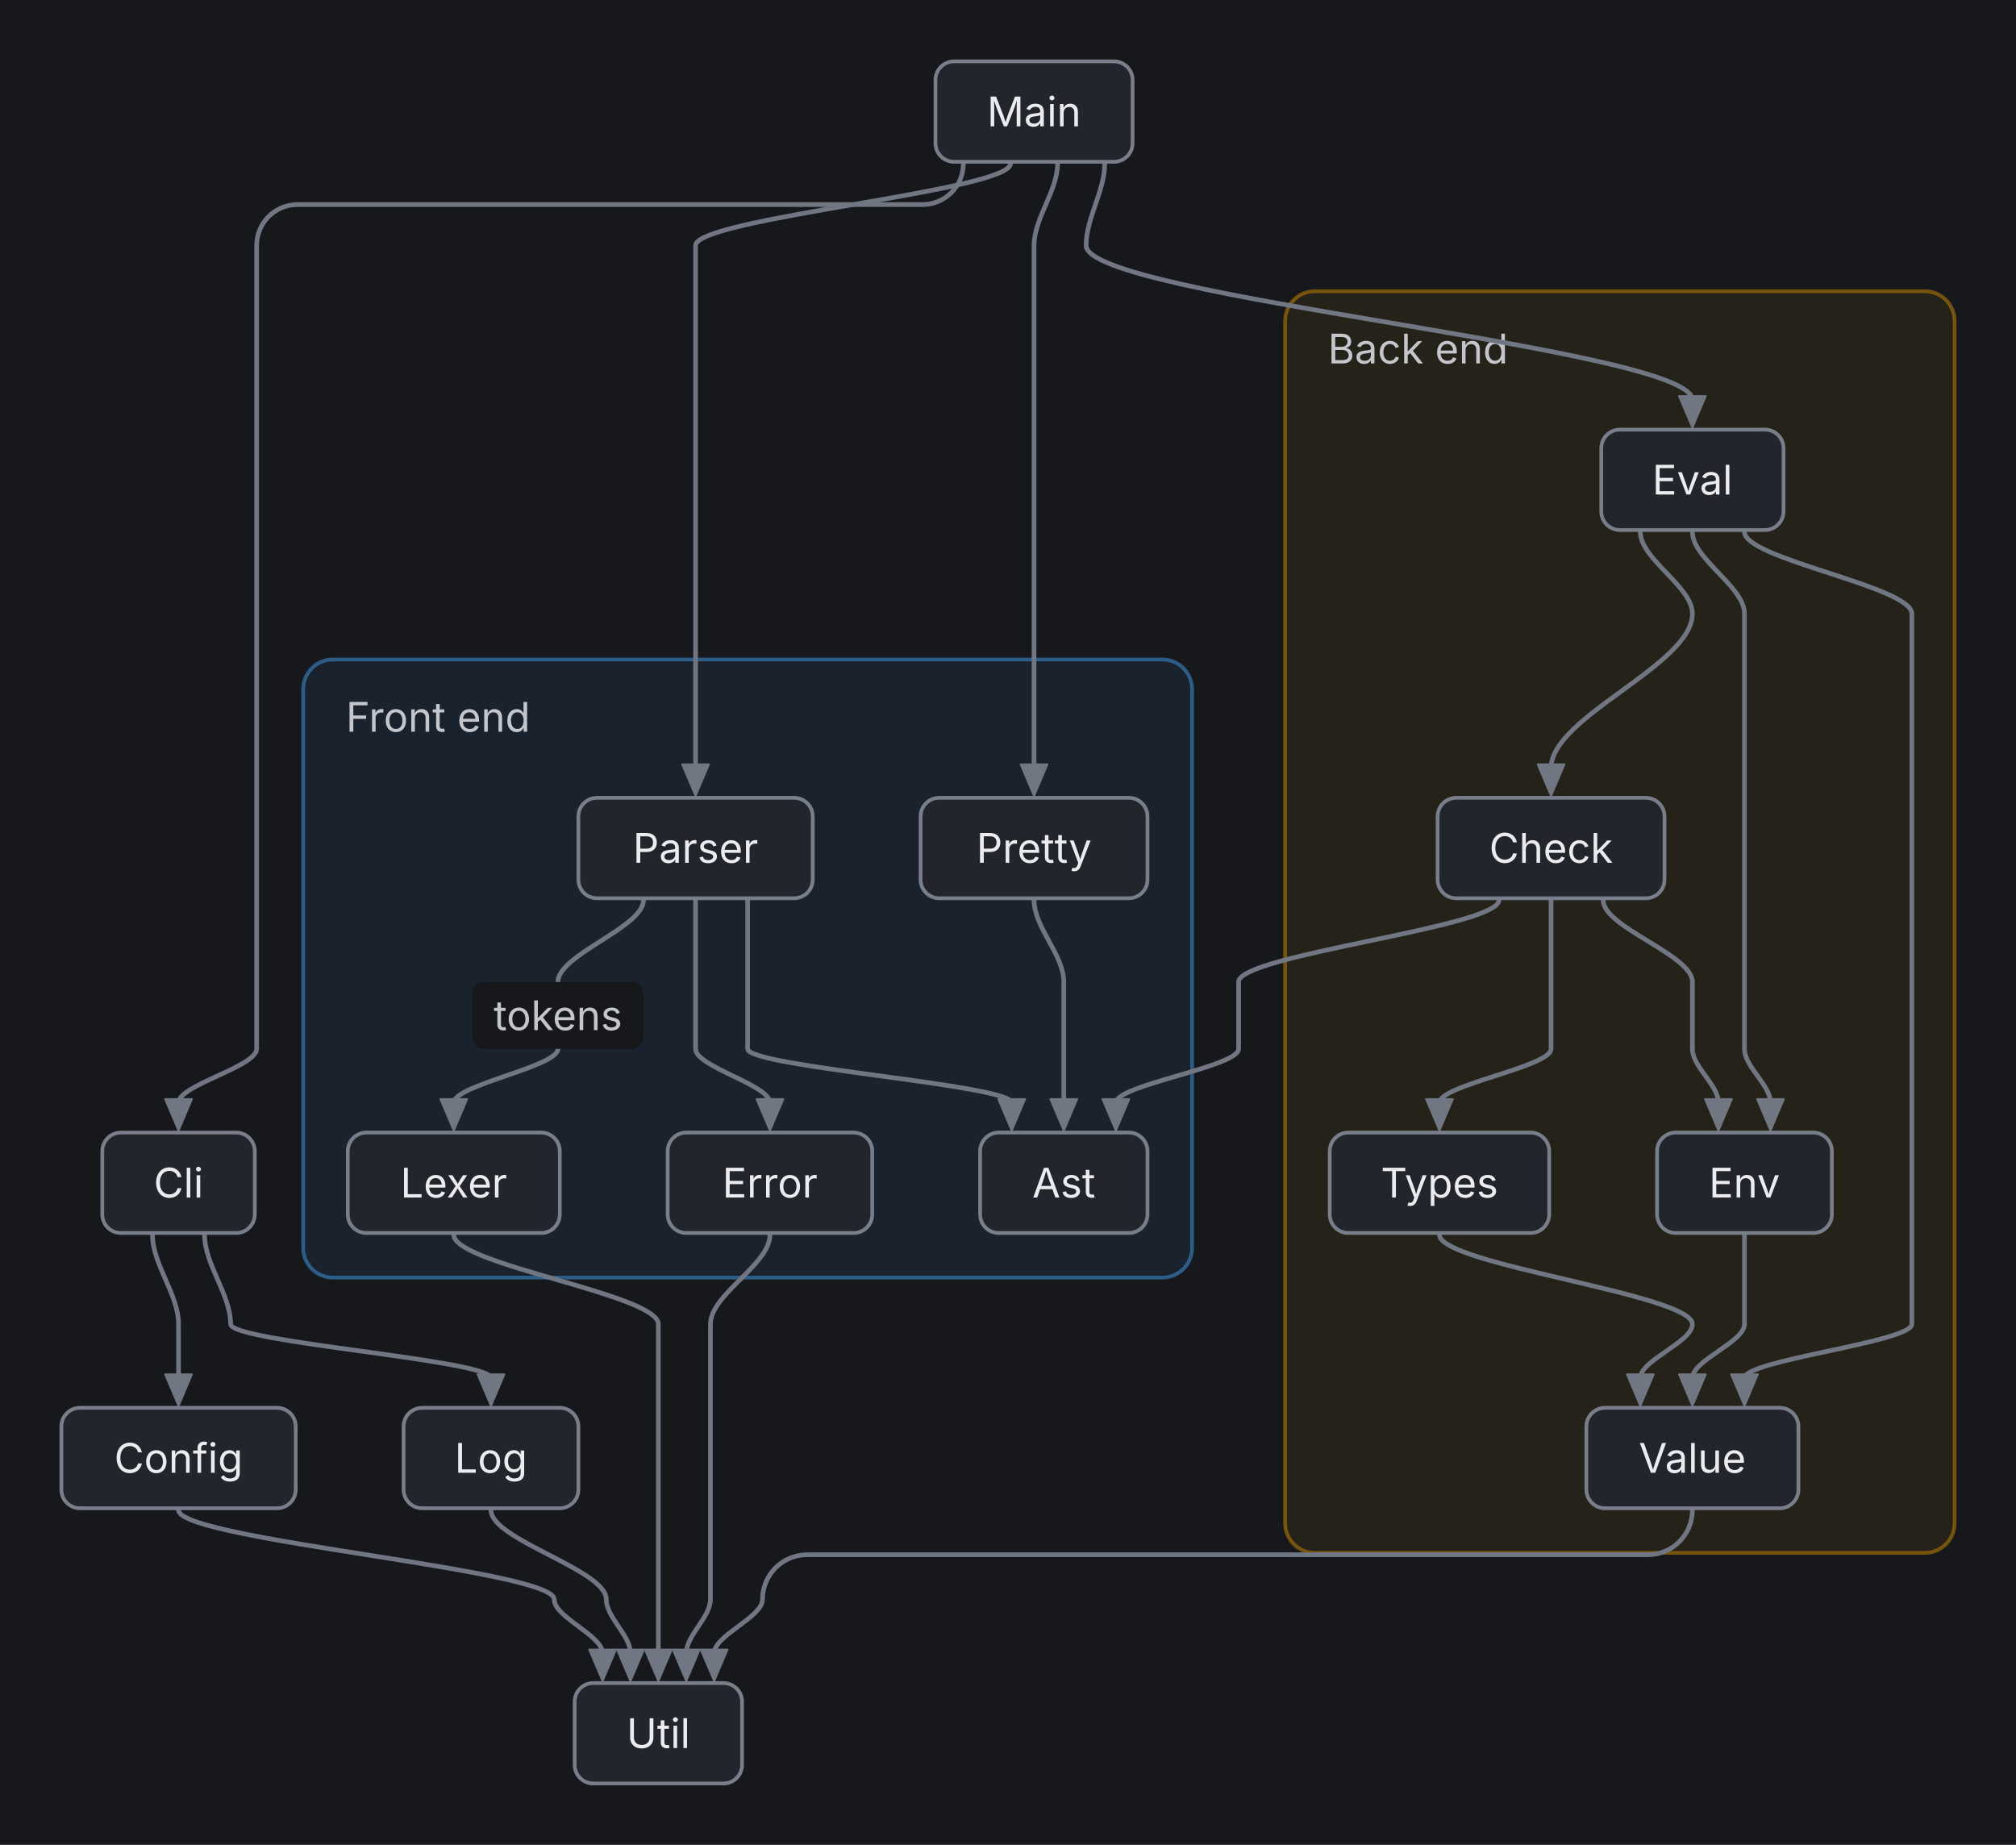
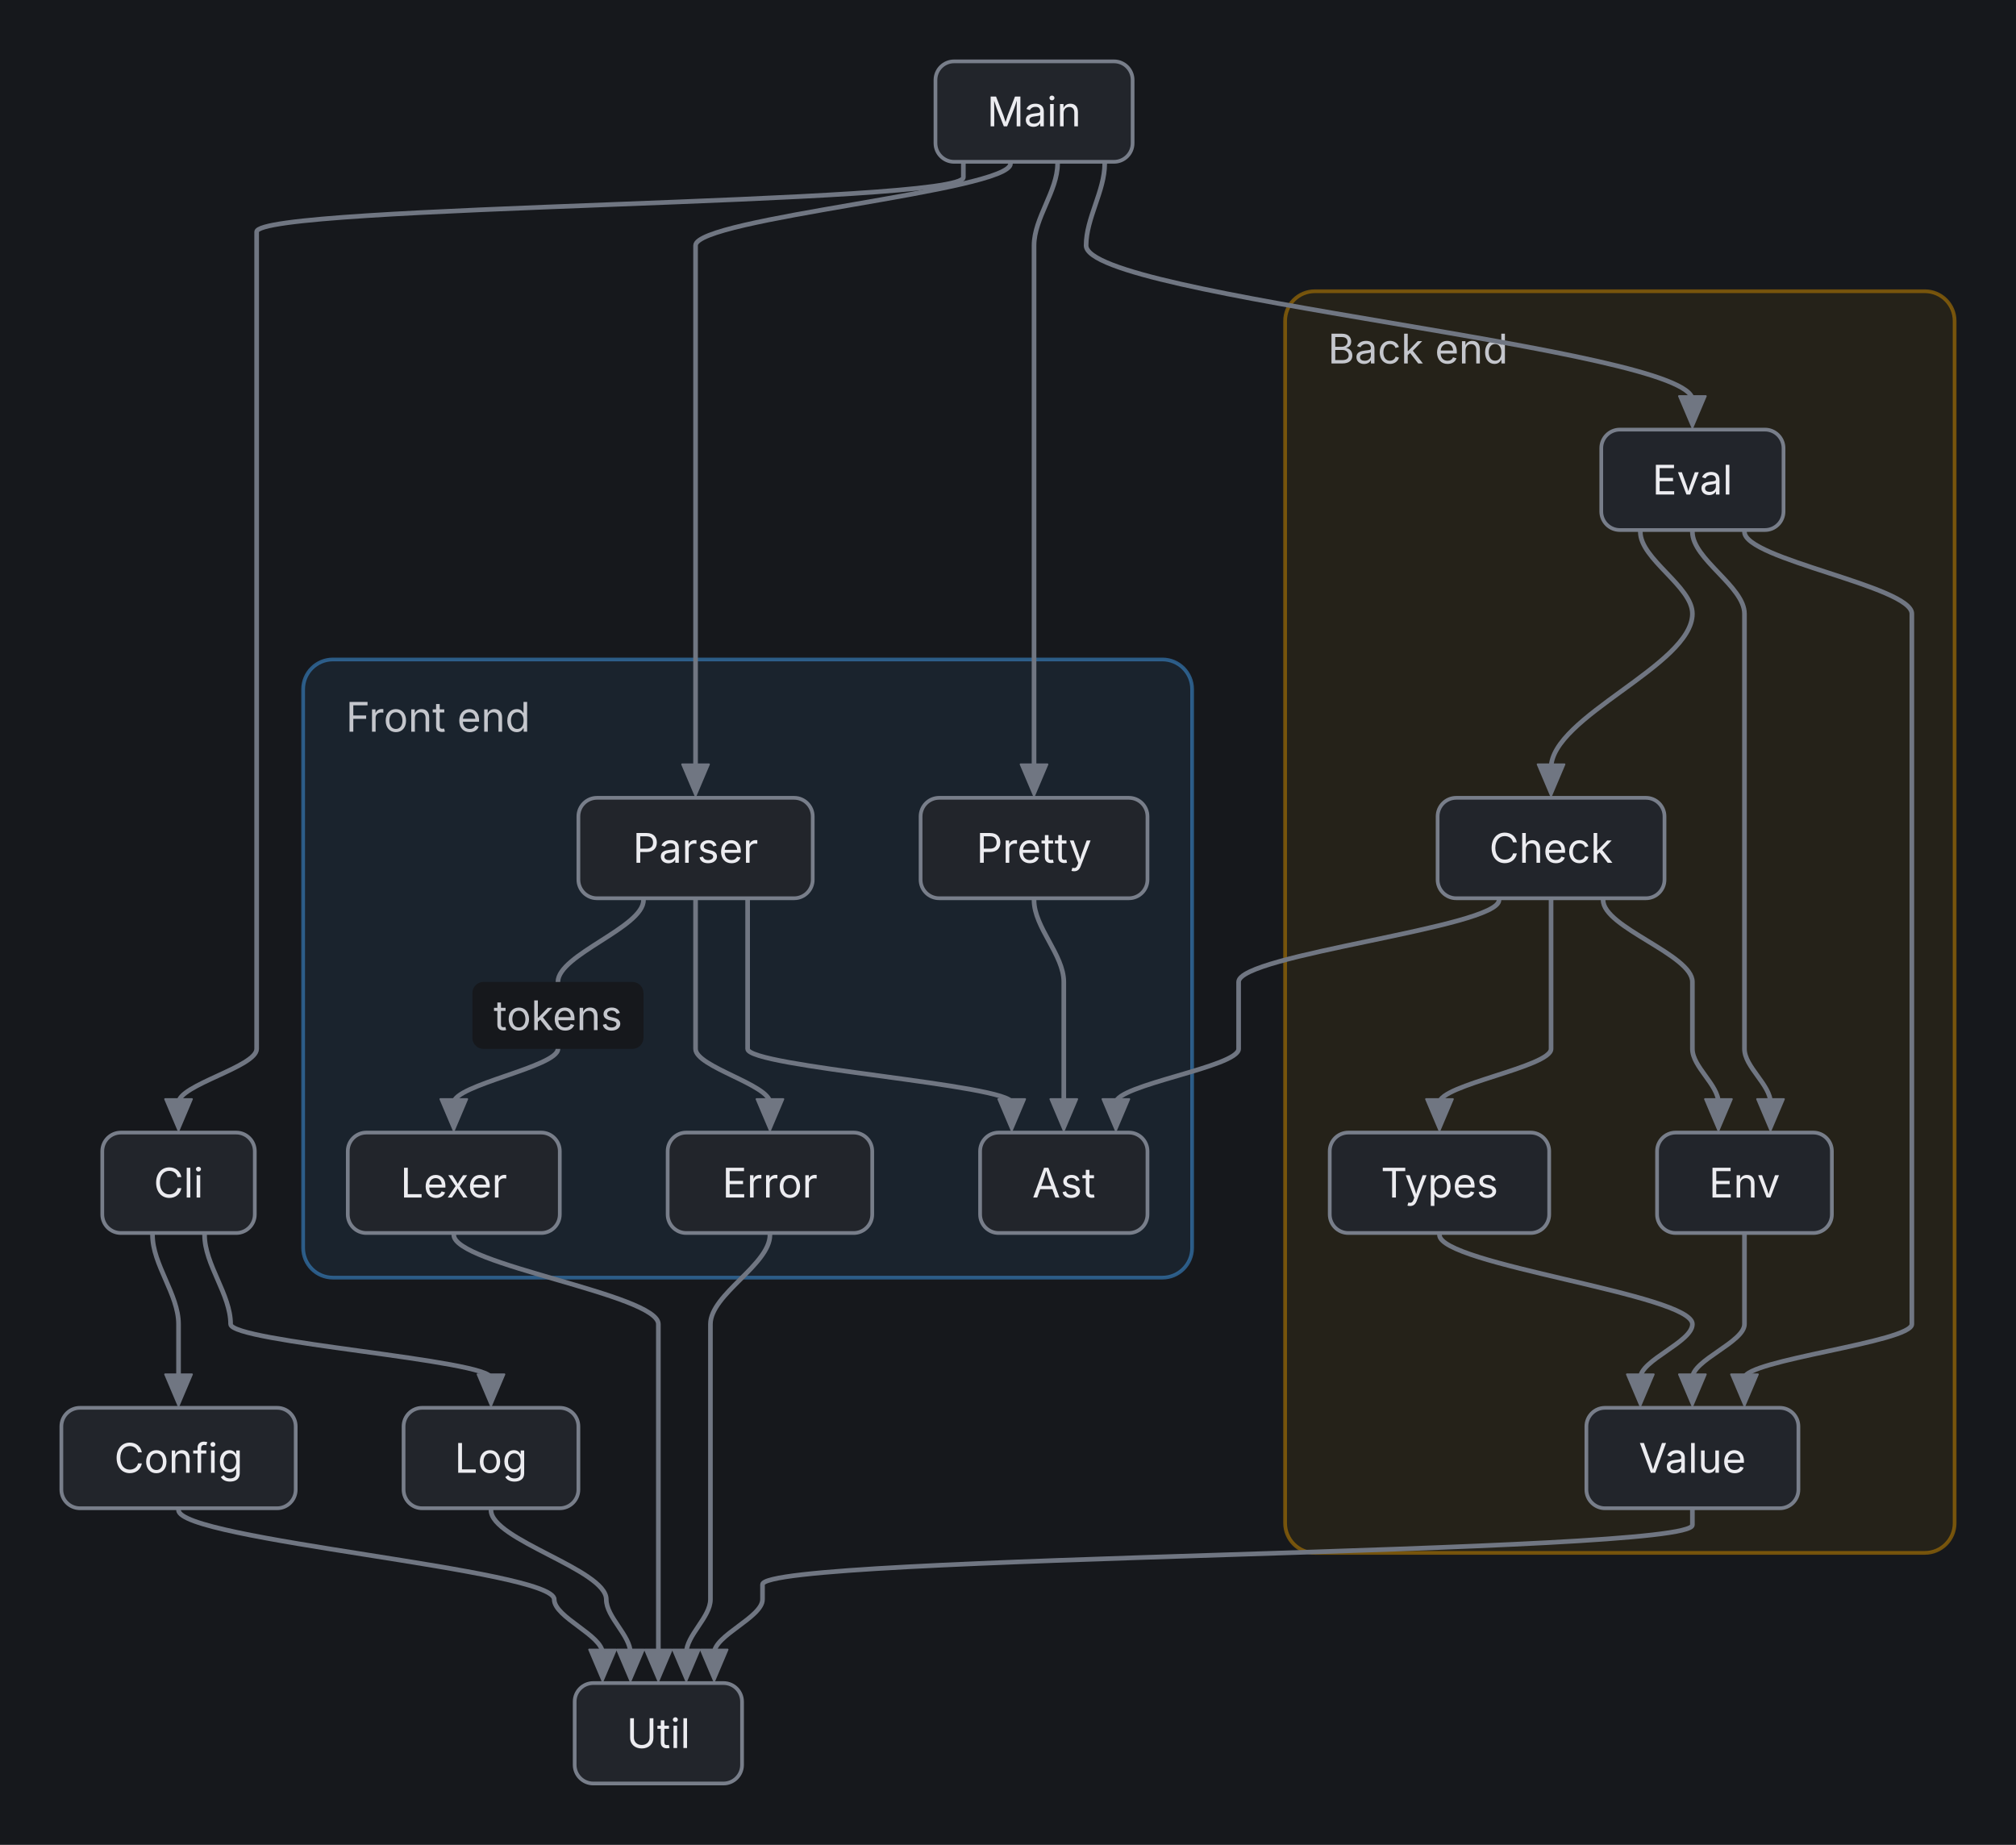
<svg xmlns="http://www.w3.org/2000/svg" width="542" height="496" viewBox="0 0 542 496">
  <path d="M0 0 L542 0 L542 496 L0 496 Z" fill="#16181c" />
  <g opacity="0.09">
    <path d="M89.5 177.3 L312.5 177.3 C316.92 177.3 320.5 180.88 320.5 185.3 L320.5 335.5 C320.5 339.92 316.92 343.5 312.5 343.5 L89.5 343.5 C85.08 343.5 81.5 339.92 81.5 335.5 L81.5 185.3 C81.5 180.88 85.08 177.3 89.5 177.3 Z" fill="#3d8fd9" />
  </g>
  <g opacity="0.55">
    <path d="M89.5 177.3 L312.5 177.3 C316.92 177.3 320.5 180.88 320.5 185.3 L320.5 335.5 C320.5 339.92 316.92 343.5 312.5 343.5 L89.5 343.5 C85.08 343.5 81.5 339.92 81.5 335.5 L81.5 185.3 C81.5 180.88 85.08 177.3 89.5 177.3 Z" fill="none" stroke="#3d8fd9" stroke-width="1" />
  </g>
  <text x="93" y="196.72" font-size="11" fill="#c4c6cc" text-anchor="start" font-family="Inter, &quot;Helvetica Neue&quot;, Helvetica, Arial, sans-serif">Front end</text>
  <g opacity="0.09">
    <path d="M353.5 78.3 L517.5 78.3 C521.92 78.3 525.5 81.88 525.5 86.3 L525.5 409.5 C525.5 413.92 521.92 417.5 517.5 417.5 L353.5 417.5 C349.08 417.5 345.5 413.92 345.5 409.5 L345.5 86.3 C345.5 81.88 349.08 78.3 353.5 78.3 Z" fill="#bf8200" />
  </g>
  <g opacity="0.55">
    <path d="M353.5 78.3 L517.5 78.3 C521.92 78.3 525.5 81.88 525.5 86.3 L525.5 409.5 C525.5 413.92 521.92 417.5 517.5 417.5 L353.5 417.5 C349.08 417.5 345.5 413.92 345.5 409.5 L345.5 86.3 C345.5 81.88 349.08 78.3 353.5 78.3 Z" fill="none" stroke="#bf8200" stroke-width="1" />
  </g>
  <text x="357" y="97.72" font-size="11" fill="#c4c6cc" text-anchor="start" font-family="Inter, &quot;Helvetica Neue&quot;, Helvetica, Arial, sans-serif">Back end</text>
-   <path d="M259 44 C259 44 259 44 259 44 C259 50.08 254.08 55 248 55 C192 55 136 55 80 55 C73.92 55 69 59.92 69 66 C69 66 69 66 69 66 C69 82.33 69 98.67 69 115 C69 124.33 69 133.67 69 143 C69 150.33 69 157.67 69 165 C69 181.33 69 197.67 69 214 C69 223.33 69 232.67 69 242 C69 249.33 69 256.67 69 264 C69 270 69 276 69 282 C69 286.83 48 291.67 48 296.5" fill="none" stroke="#707682" stroke-width="1.25" stroke-linecap="round" stroke-linejoin="round" />
+   <path d="M259 44 C259 45.22 259 46.44 259 47.67 C259 55 69 55 69 62.33 C69 63.56 69 64.78 69 66 C69 82.33 69 98.67 69 115 C69 124.33 69 133.67 69 143 C69 150.33 69 157.67 69 165 C69 181.33 69 197.67 69 214 C69 223.33 69 232.67 69 242 C69 249.33 69 256.67 69 264 C69 270 69 276 69 282 C69 286.83 48 291.67 48 296.5" fill="none" stroke="#707682" stroke-width="1.25" stroke-linecap="round" stroke-linejoin="round" />
  <path d="M48 304 L44.4 295.5 L51.6 295.5 Z" fill="#707682" stroke="#707682" stroke-width="0.5" stroke-linecap="round" stroke-linejoin="round" />
  <path d="M271.67 44 C271.67 51.33 187 58.67 187 66 C187 82.33 187 98.67 187 115 C187 124.33 187 133.67 187 143 C187 150.33 187 157.67 187 165 C187 178.83 187 192.67 187 206.5" fill="none" stroke="#707682" stroke-width="1.25" stroke-linecap="round" stroke-linejoin="round" />
  <path d="M187 214 L183.4 205.5 L190.6 205.5 Z" fill="#707682" stroke="#707682" stroke-width="0.5" stroke-linecap="round" stroke-linejoin="round" />
  <path d="M297 44 C297 51.33 292 58.67 292 66 C292 79.83 455 93.67 455 107.5" fill="none" stroke="#707682" stroke-width="1.25" stroke-linecap="round" stroke-linejoin="round" />
  <path d="M455 115 L451.4 106.5 L458.6 106.5 Z" fill="#707682" stroke="#707682" stroke-width="0.5" stroke-linecap="round" stroke-linejoin="round" />
  <path d="M41 332 C41 340 48 348 48 356 C48 360.83 48 365.67 48 370.5" fill="none" stroke="#707682" stroke-width="1.25" stroke-linecap="round" stroke-linejoin="round" />
  <path d="M48 378 L44.4 369.5 L51.6 369.5 Z" fill="#707682" stroke="#707682" stroke-width="0.5" stroke-linecap="round" stroke-linejoin="round" />
  <path d="M55 332 C55 340 62 348 62 356 C62 360.83 132 365.67 132 370.5" fill="none" stroke="#707682" stroke-width="1.25" stroke-linecap="round" stroke-linejoin="round" />
  <path d="M132 378 L128.4 369.5 L135.6 369.5 Z" fill="#707682" stroke="#707682" stroke-width="0.5" stroke-linecap="round" stroke-linejoin="round" />
  <path d="M173 242 C173 249.33 150 256.67 150 264 C150 270 150 276 150 282 C150 286.83 122 291.67 122 296.5" fill="none" stroke="#707682" stroke-width="1.25" stroke-linecap="round" stroke-linejoin="round" />
  <path d="M122 304 L118.4 295.5 L125.6 295.5 Z" fill="#707682" stroke="#707682" stroke-width="0.5" stroke-linecap="round" stroke-linejoin="round" />
  <path d="M130 264 L170 264 C171.66 264 173 265.34 173 267 L173 279 C173 280.66 171.66 282 170 282 L130 282 C128.34 282 127 280.66 127 279 L127 267 C127 265.34 128.34 264 130 264 Z" fill="#16181c" />
  <text x="150" y="276.96" font-size="11" fill="#c4c6cc" text-anchor="middle" font-family="Inter, &quot;Helvetica Neue&quot;, Helvetica, Arial, sans-serif">tokens</text>
  <path d="M201 242 C201 249.33 201 256.67 201 264 C201 270 201 276 201 282 C201 286.83 272 291.67 272 296.5" fill="none" stroke="#707682" stroke-width="1.25" stroke-linecap="round" stroke-linejoin="round" />
  <path d="M272 304 L268.4 295.5 L275.6 295.5 Z" fill="#707682" stroke="#707682" stroke-width="0.5" stroke-linecap="round" stroke-linejoin="round" />
  <path d="M187 242 C187 249.33 187 256.67 187 264 C187 270 187 276 187 282 C187 286.83 207 291.67 207 296.5" fill="none" stroke="#707682" stroke-width="1.25" stroke-linecap="round" stroke-linejoin="round" />
  <path d="M207 304 L203.4 295.5 L210.6 295.5 Z" fill="#707682" stroke="#707682" stroke-width="0.5" stroke-linecap="round" stroke-linejoin="round" />
  <path d="M441 143 C441 150.33 455 157.67 455 165 C455 178.83 417 192.67 417 206.5" fill="none" stroke="#707682" stroke-width="1.25" stroke-linecap="round" stroke-linejoin="round" />
  <path d="M417 214 L413.4 205.5 L420.6 205.5 Z" fill="#707682" stroke="#707682" stroke-width="0.5" stroke-linecap="round" stroke-linejoin="round" />
  <path d="M455 143 C455 150.33 469 157.67 469 165 C469 181.33 469 197.67 469 214 C469 223.33 469 232.67 469 242 C469 249.33 469 256.67 469 264 C469 270 469 276 469 282 C469 286.83 476 291.67 476 296.5" fill="none" stroke="#707682" stroke-width="1.25" stroke-linecap="round" stroke-linejoin="round" />
  <path d="M476 304 L472.4 295.5 L479.6 295.5 Z" fill="#707682" stroke="#707682" stroke-width="0.5" stroke-linecap="round" stroke-linejoin="round" />
  <path d="M469 143 C469 150.33 514 157.67 514 165 C514 181.33 514 197.67 514 214 C514 223.33 514 232.67 514 242 C514 249.33 514 256.67 514 264 C514 270 514 276 514 282 C514 289.33 514 296.67 514 304 C514 313.33 514 322.67 514 332 C514 340 514 348 514 356 C514 360.83 469 365.67 469 370.5" fill="none" stroke="#707682" stroke-width="1.25" stroke-linecap="round" stroke-linejoin="round" />
  <path d="M469 378 L465.4 369.5 L472.6 369.5 Z" fill="#707682" stroke="#707682" stroke-width="0.5" stroke-linecap="round" stroke-linejoin="round" />
  <path d="M417 242 C417 249.33 417 256.67 417 264 C417 270 417 276 417 282 C417 286.83 387 291.67 387 296.5" fill="none" stroke="#707682" stroke-width="1.25" stroke-linecap="round" stroke-linejoin="round" />
  <path d="M387 304 L383.4 295.5 L390.6 295.5 Z" fill="#707682" stroke="#707682" stroke-width="0.5" stroke-linecap="round" stroke-linejoin="round" />
  <path d="M431 242 C431 249.33 455 256.67 455 264 C455 270 455 276 455 282 C455 286.83 462 291.67 462 296.5" fill="none" stroke="#707682" stroke-width="1.25" stroke-linecap="round" stroke-linejoin="round" />
  <path d="M462 304 L458.4 295.5 L465.6 295.5 Z" fill="#707682" stroke="#707682" stroke-width="0.5" stroke-linecap="round" stroke-linejoin="round" />
  <path d="M403 242 C403 249.33 333 256.67 333 264 C333 270 333 276 333 282 C333 286.83 300 291.67 300 296.5" fill="none" stroke="#707682" stroke-width="1.25" stroke-linecap="round" stroke-linejoin="round" />
  <path d="M300 304 L296.4 295.5 L303.6 295.5 Z" fill="#707682" stroke="#707682" stroke-width="0.5" stroke-linecap="round" stroke-linejoin="round" />
  <path d="M387 332 C387 340 455 348 455 356 C455 360.83 441 365.67 441 370.5" fill="none" stroke="#707682" stroke-width="1.25" stroke-linecap="round" stroke-linejoin="round" />
  <path d="M441 378 L437.4 369.5 L444.6 369.5 Z" fill="#707682" stroke="#707682" stroke-width="0.5" stroke-linecap="round" stroke-linejoin="round" />
  <path d="M469 332 C469 340 469 348 469 356 C469 360.83 455 365.67 455 370.5" fill="none" stroke="#707682" stroke-width="1.25" stroke-linecap="round" stroke-linejoin="round" />
  <path d="M455 378 L451.4 369.5 L458.6 369.5 Z" fill="#707682" stroke="#707682" stroke-width="0.5" stroke-linecap="round" stroke-linejoin="round" />
  <path d="M48 406 C48 414 149 422 149 430 C149 434.83 162 439.67 162 444.5" fill="none" stroke="#707682" stroke-width="1.25" stroke-linecap="round" stroke-linejoin="round" />
  <path d="M162 452 L158.4 443.5 L165.6 443.5 Z" fill="#707682" stroke="#707682" stroke-width="0.5" stroke-linecap="round" stroke-linejoin="round" />
  <path d="M132 406 C132 414 163 422 163 430 C163 434.83 169.5 439.67 169.5 444.5" fill="none" stroke="#707682" stroke-width="1.25" stroke-linecap="round" stroke-linejoin="round" />
  <path d="M169.5 452 L165.9 443.5 L173.1 443.5 Z" fill="#707682" stroke="#707682" stroke-width="0.5" stroke-linecap="round" stroke-linejoin="round" />
  <path d="M122 332 C122 340 177 348 177 356 C177 363.33 177 370.67 177 378 C177 387.33 177 396.67 177 406 C177 414 177 422 177 430 C177 434.83 177 439.67 177 444.5" fill="none" stroke="#707682" stroke-width="1.25" stroke-linecap="round" stroke-linejoin="round" />
  <path d="M177 452 L173.4 443.5 L180.6 443.5 Z" fill="#707682" stroke="#707682" stroke-width="0.5" stroke-linecap="round" stroke-linejoin="round" />
  <path d="M207 332 C207 340 191 348 191 356 C191 363.33 191 370.67 191 378 C191 387.33 191 396.67 191 406 C191 414 191 422 191 430 C191 434.83 184.5 439.67 184.5 444.5" fill="none" stroke="#707682" stroke-width="1.25" stroke-linecap="round" stroke-linejoin="round" />
  <path d="M184.5 452 L180.9 443.5 L188.1 443.5 Z" fill="#707682" stroke="#707682" stroke-width="0.5" stroke-linecap="round" stroke-linejoin="round" />
  <path d="M278 242 C278 249.33 286 256.67 286 264 C286 270 286 276 286 282 C286 286.83 286 291.67 286 296.5" fill="none" stroke="#707682" stroke-width="1.25" stroke-linecap="round" stroke-linejoin="round" />
  <path d="M286 304 L282.4 295.5 L289.6 295.5 Z" fill="#707682" stroke="#707682" stroke-width="0.5" stroke-linecap="round" stroke-linejoin="round" />
  <path d="M284.33 44 C284.33 51.33 278 58.67 278 66 C278 82.33 278 98.67 278 115 C278 124.33 278 133.67 278 143 C278 150.33 278 157.67 278 165 C278 178.83 278 192.67 278 206.5" fill="none" stroke="#707682" stroke-width="1.25" stroke-linecap="round" stroke-linejoin="round" />
  <path d="M278 214 L274.4 205.5 L281.6 205.5 Z" fill="#707682" stroke="#707682" stroke-width="0.5" stroke-linecap="round" stroke-linejoin="round" />
-   <path d="M455 406 C455 406 455 406 455 406 C455 412.63 449.63 418 443 418 C367.67 418 292.33 418 217 418 C210.37 418 205 423.37 205 430 C205 430 205 430 205 430 C205 434.83 192 439.67 192 444.5" fill="none" stroke="#707682" stroke-width="1.25" stroke-linecap="round" stroke-linejoin="round" />
+   <path d="M455 406 C455 407.33 455 408.67 455 410 C455 418 205 418 205 426 C205 427.33 205 428.67 205 430 C205 434.83 192 439.67 192 444.5" fill="none" stroke="#707682" stroke-width="1.25" stroke-linecap="round" stroke-linejoin="round" />
  <path d="M192 452 L188.4 443.5 L195.6 443.5 Z" fill="#707682" stroke="#707682" stroke-width="0.5" stroke-linecap="round" stroke-linejoin="round" />
  <path d="M256.5 16.5 L299.5 16.5 C302.26 16.5 304.5 18.74 304.5 21.5 L304.5 38.5 C304.5 41.26 302.26 43.5 299.5 43.5 L256.5 43.5 C253.74 43.5 251.5 41.26 251.5 38.5 L251.5 21.5 C251.5 18.74 253.74 16.5 256.5 16.5 Z" fill="#22252b" stroke="#787e8a" stroke-width="1" />
  <text x="278" y="33.96" font-size="11" fill="#ececf0" text-anchor="middle" font-family="Inter, &quot;Helvetica Neue&quot;, Helvetica, Arial, sans-serif">Main</text>
  <path d="M32.5 304.5 L63.5 304.5 C66.26 304.5 68.5 306.74 68.5 309.5 L68.5 326.5 C68.5 329.26 66.26 331.5 63.5 331.5 L32.5 331.5 C29.74 331.5 27.5 329.26 27.5 326.5 L27.5 309.5 C27.5 306.74 29.74 304.5 32.5 304.5 Z" fill="#22252b" stroke="#787e8a" stroke-width="1" />
  <text x="48" y="321.96" font-size="11" fill="#ececf0" text-anchor="middle" font-family="Inter, &quot;Helvetica Neue&quot;, Helvetica, Arial, sans-serif">Cli</text>
  <path d="M21.5 378.5 L74.5 378.5 C77.26 378.5 79.5 380.74 79.5 383.5 L79.5 400.5 C79.5 403.26 77.26 405.5 74.5 405.5 L21.5 405.5 C18.74 405.5 16.5 403.26 16.5 400.5 L16.5 383.5 C16.5 380.74 18.74 378.5 21.5 378.5 Z" fill="#22252b" stroke="#787e8a" stroke-width="1" />
  <text x="48" y="395.96" font-size="11" fill="#ececf0" text-anchor="middle" font-family="Inter, &quot;Helvetica Neue&quot;, Helvetica, Arial, sans-serif">Config</text>
  <path d="M113.5 378.5 L150.5 378.5 C153.26 378.5 155.5 380.74 155.5 383.5 L155.5 400.5 C155.5 403.26 153.26 405.5 150.5 405.5 L113.5 405.5 C110.74 405.5 108.5 403.26 108.5 400.5 L108.5 383.5 C108.5 380.74 110.74 378.5 113.5 378.5 Z" fill="#22252b" stroke="#787e8a" stroke-width="1" />
  <text x="132" y="395.96" font-size="11" fill="#ececf0" text-anchor="middle" font-family="Inter, &quot;Helvetica Neue&quot;, Helvetica, Arial, sans-serif">Log</text>
  <path d="M160.5 214.5 L213.5 214.5 C216.26 214.5 218.5 216.74 218.5 219.5 L218.5 236.5 C218.5 239.26 216.26 241.5 213.5 241.5 L160.5 241.5 C157.74 241.5 155.5 239.26 155.5 236.5 L155.5 219.5 C155.5 216.74 157.74 214.5 160.5 214.5 Z" fill="#22252b" stroke="#787e8a" stroke-width="1" />
  <text x="187" y="231.96" font-size="11" fill="#ececf0" text-anchor="middle" font-family="Inter, &quot;Helvetica Neue&quot;, Helvetica, Arial, sans-serif">Parser</text>
  <path d="M98.5 304.5 L145.5 304.5 C148.26 304.5 150.5 306.74 150.5 309.5 L150.5 326.5 C150.5 329.26 148.26 331.5 145.5 331.5 L98.5 331.5 C95.74 331.5 93.5 329.26 93.5 326.5 L93.5 309.5 C93.5 306.74 95.74 304.5 98.5 304.5 Z" fill="#22252b" stroke="#787e8a" stroke-width="1" />
  <text x="122" y="321.96" font-size="11" fill="#ececf0" text-anchor="middle" font-family="Inter, &quot;Helvetica Neue&quot;, Helvetica, Arial, sans-serif">Lexer</text>
  <path d="M268.5 304.5 L303.5 304.5 C306.26 304.5 308.5 306.74 308.5 309.5 L308.5 326.5 C308.5 329.26 306.26 331.5 303.5 331.5 L268.5 331.5 C265.74 331.5 263.5 329.26 263.5 326.5 L263.5 309.5 C263.5 306.74 265.74 304.5 268.5 304.5 Z" fill="#22252b" stroke="#787e8a" stroke-width="1" />
  <text x="286" y="321.96" font-size="11" fill="#ececf0" text-anchor="middle" font-family="Inter, &quot;Helvetica Neue&quot;, Helvetica, Arial, sans-serif">Ast</text>
  <path d="M184.5 304.5 L229.5 304.5 C232.26 304.5 234.5 306.74 234.5 309.5 L234.5 326.5 C234.5 329.26 232.26 331.5 229.5 331.5 L184.5 331.5 C181.74 331.5 179.5 329.26 179.5 326.5 L179.5 309.5 C179.5 306.74 181.74 304.5 184.5 304.5 Z" fill="#22252b" stroke="#787e8a" stroke-width="1" />
  <text x="207" y="321.96" font-size="11" fill="#ececf0" text-anchor="middle" font-family="Inter, &quot;Helvetica Neue&quot;, Helvetica, Arial, sans-serif">Error</text>
  <path d="M435.5 115.5 L474.5 115.5 C477.26 115.5 479.5 117.74 479.5 120.5 L479.5 137.5 C479.5 140.26 477.26 142.5 474.5 142.5 L435.5 142.5 C432.74 142.5 430.5 140.26 430.5 137.5 L430.5 120.5 C430.5 117.74 432.74 115.5 435.5 115.5 Z" fill="#22252b" stroke="#787e8a" stroke-width="1" />
  <text x="455" y="132.96" font-size="11" fill="#ececf0" text-anchor="middle" font-family="Inter, &quot;Helvetica Neue&quot;, Helvetica, Arial, sans-serif">Eval</text>
  <path d="M391.5 214.5 L442.5 214.5 C445.26 214.5 447.5 216.74 447.5 219.5 L447.5 236.5 C447.5 239.26 445.26 241.5 442.5 241.5 L391.5 241.5 C388.74 241.5 386.5 239.26 386.5 236.5 L386.5 219.5 C386.5 216.74 388.74 214.5 391.5 214.5 Z" fill="#22252b" stroke="#787e8a" stroke-width="1" />
  <text x="417" y="231.96" font-size="11" fill="#ececf0" text-anchor="middle" font-family="Inter, &quot;Helvetica Neue&quot;, Helvetica, Arial, sans-serif">Check</text>
  <path d="M362.5 304.5 L411.5 304.5 C414.26 304.5 416.5 306.74 416.5 309.5 L416.5 326.5 C416.5 329.26 414.26 331.5 411.5 331.5 L362.5 331.5 C359.74 331.5 357.5 329.26 357.5 326.5 L357.5 309.5 C357.5 306.74 359.74 304.5 362.5 304.5 Z" fill="#22252b" stroke="#787e8a" stroke-width="1" />
  <text x="387" y="321.96" font-size="11" fill="#ececf0" text-anchor="middle" font-family="Inter, &quot;Helvetica Neue&quot;, Helvetica, Arial, sans-serif">Types</text>
  <path d="M450.5 304.5 L487.5 304.5 C490.26 304.5 492.5 306.74 492.5 309.5 L492.5 326.5 C492.5 329.26 490.26 331.5 487.5 331.5 L450.5 331.5 C447.74 331.5 445.5 329.26 445.5 326.5 L445.5 309.5 C445.5 306.74 447.74 304.5 450.5 304.5 Z" fill="#22252b" stroke="#787e8a" stroke-width="1" />
  <text x="469" y="321.96" font-size="11" fill="#ececf0" text-anchor="middle" font-family="Inter, &quot;Helvetica Neue&quot;, Helvetica, Arial, sans-serif">Env</text>
  <path d="M431.5 378.5 L478.5 378.5 C481.26 378.5 483.5 380.74 483.5 383.5 L483.5 400.5 C483.5 403.26 481.26 405.5 478.5 405.5 L431.5 405.5 C428.74 405.5 426.5 403.26 426.5 400.5 L426.5 383.5 C426.5 380.74 428.74 378.5 431.5 378.5 Z" fill="#22252b" stroke="#787e8a" stroke-width="1" />
  <text x="455" y="395.96" font-size="11" fill="#ececf0" text-anchor="middle" font-family="Inter, &quot;Helvetica Neue&quot;, Helvetica, Arial, sans-serif">Value</text>
  <path d="M159.5 452.5 L194.5 452.5 C197.26 452.5 199.5 454.74 199.5 457.5 L199.5 474.5 C199.5 477.26 197.26 479.5 194.5 479.5 L159.5 479.5 C156.74 479.5 154.5 477.26 154.5 474.5 L154.5 457.5 C154.5 454.74 156.74 452.5 159.5 452.5 Z" fill="#22252b" stroke="#787e8a" stroke-width="1" />
  <text x="177" y="469.96" font-size="11" fill="#ececf0" text-anchor="middle" font-family="Inter, &quot;Helvetica Neue&quot;, Helvetica, Arial, sans-serif">Util</text>
  <path d="M252.5 214.5 L303.5 214.5 C306.26 214.5 308.5 216.74 308.5 219.5 L308.5 236.5 C308.5 239.26 306.26 241.5 303.5 241.5 L252.5 241.5 C249.74 241.5 247.5 239.26 247.5 236.5 L247.5 219.5 C247.5 216.74 249.74 214.5 252.5 214.5 Z" fill="#22252b" stroke="#787e8a" stroke-width="1" />
  <text x="278" y="231.96" font-size="11" fill="#ececf0" text-anchor="middle" font-family="Inter, &quot;Helvetica Neue&quot;, Helvetica, Arial, sans-serif">Pretty</text>
</svg>
